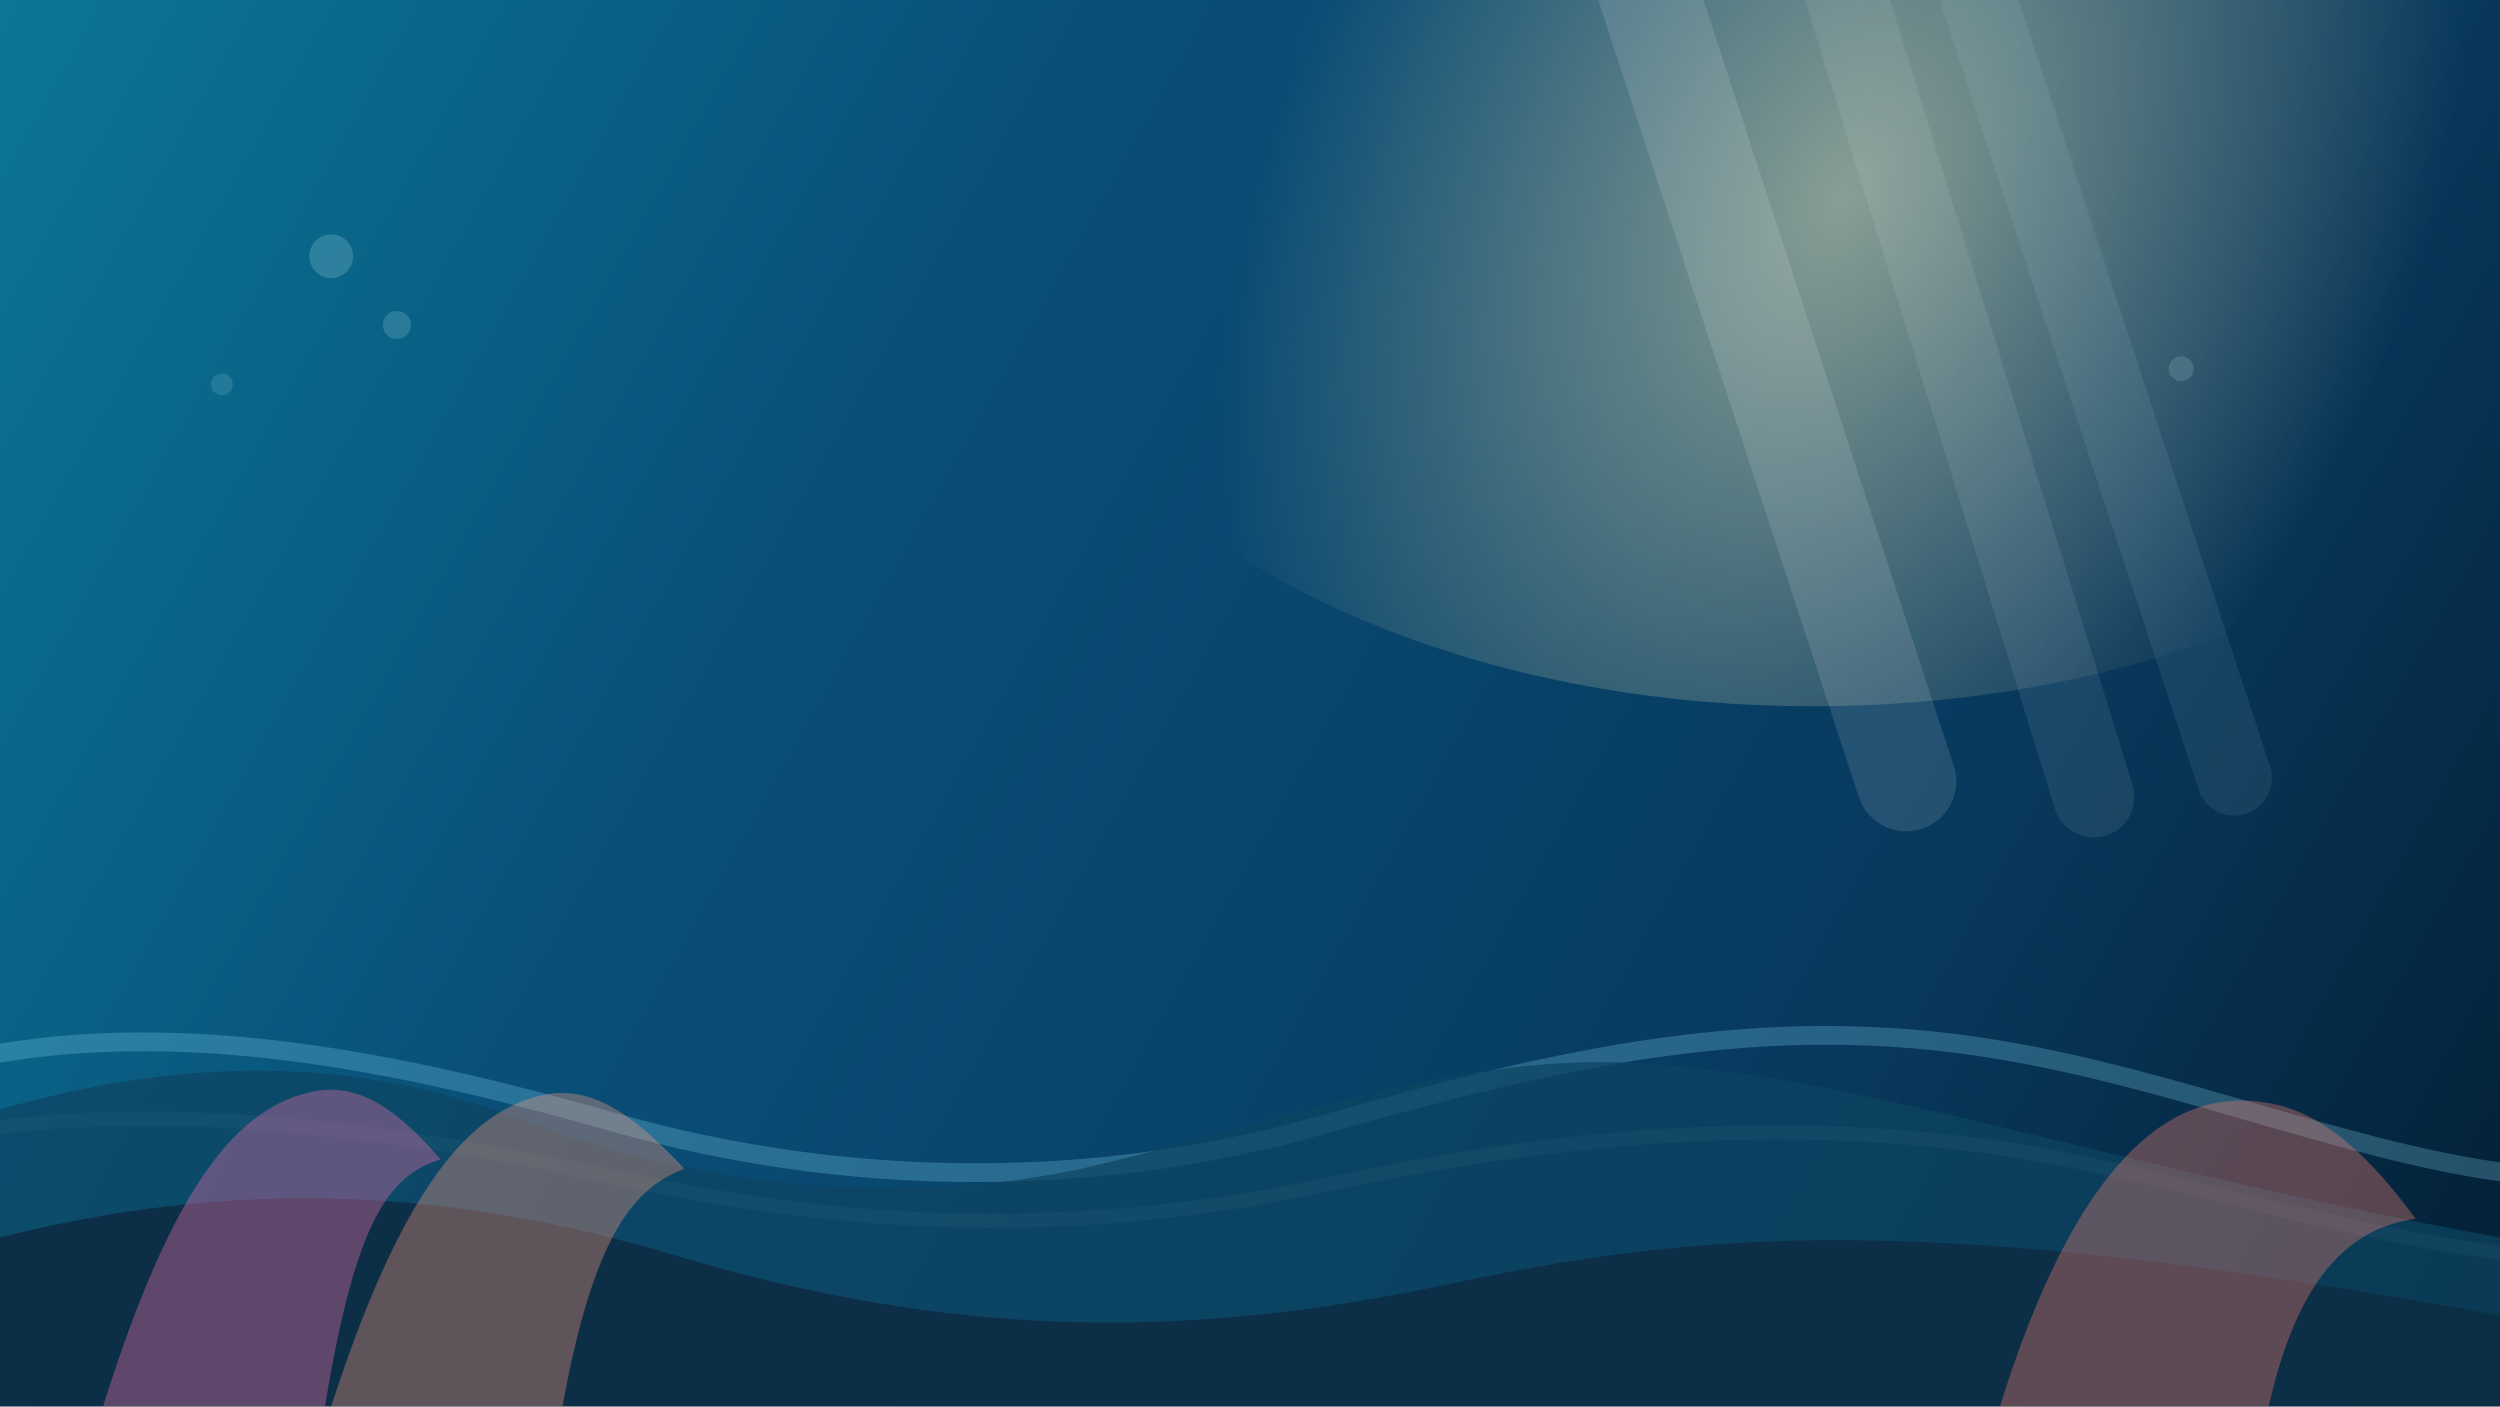
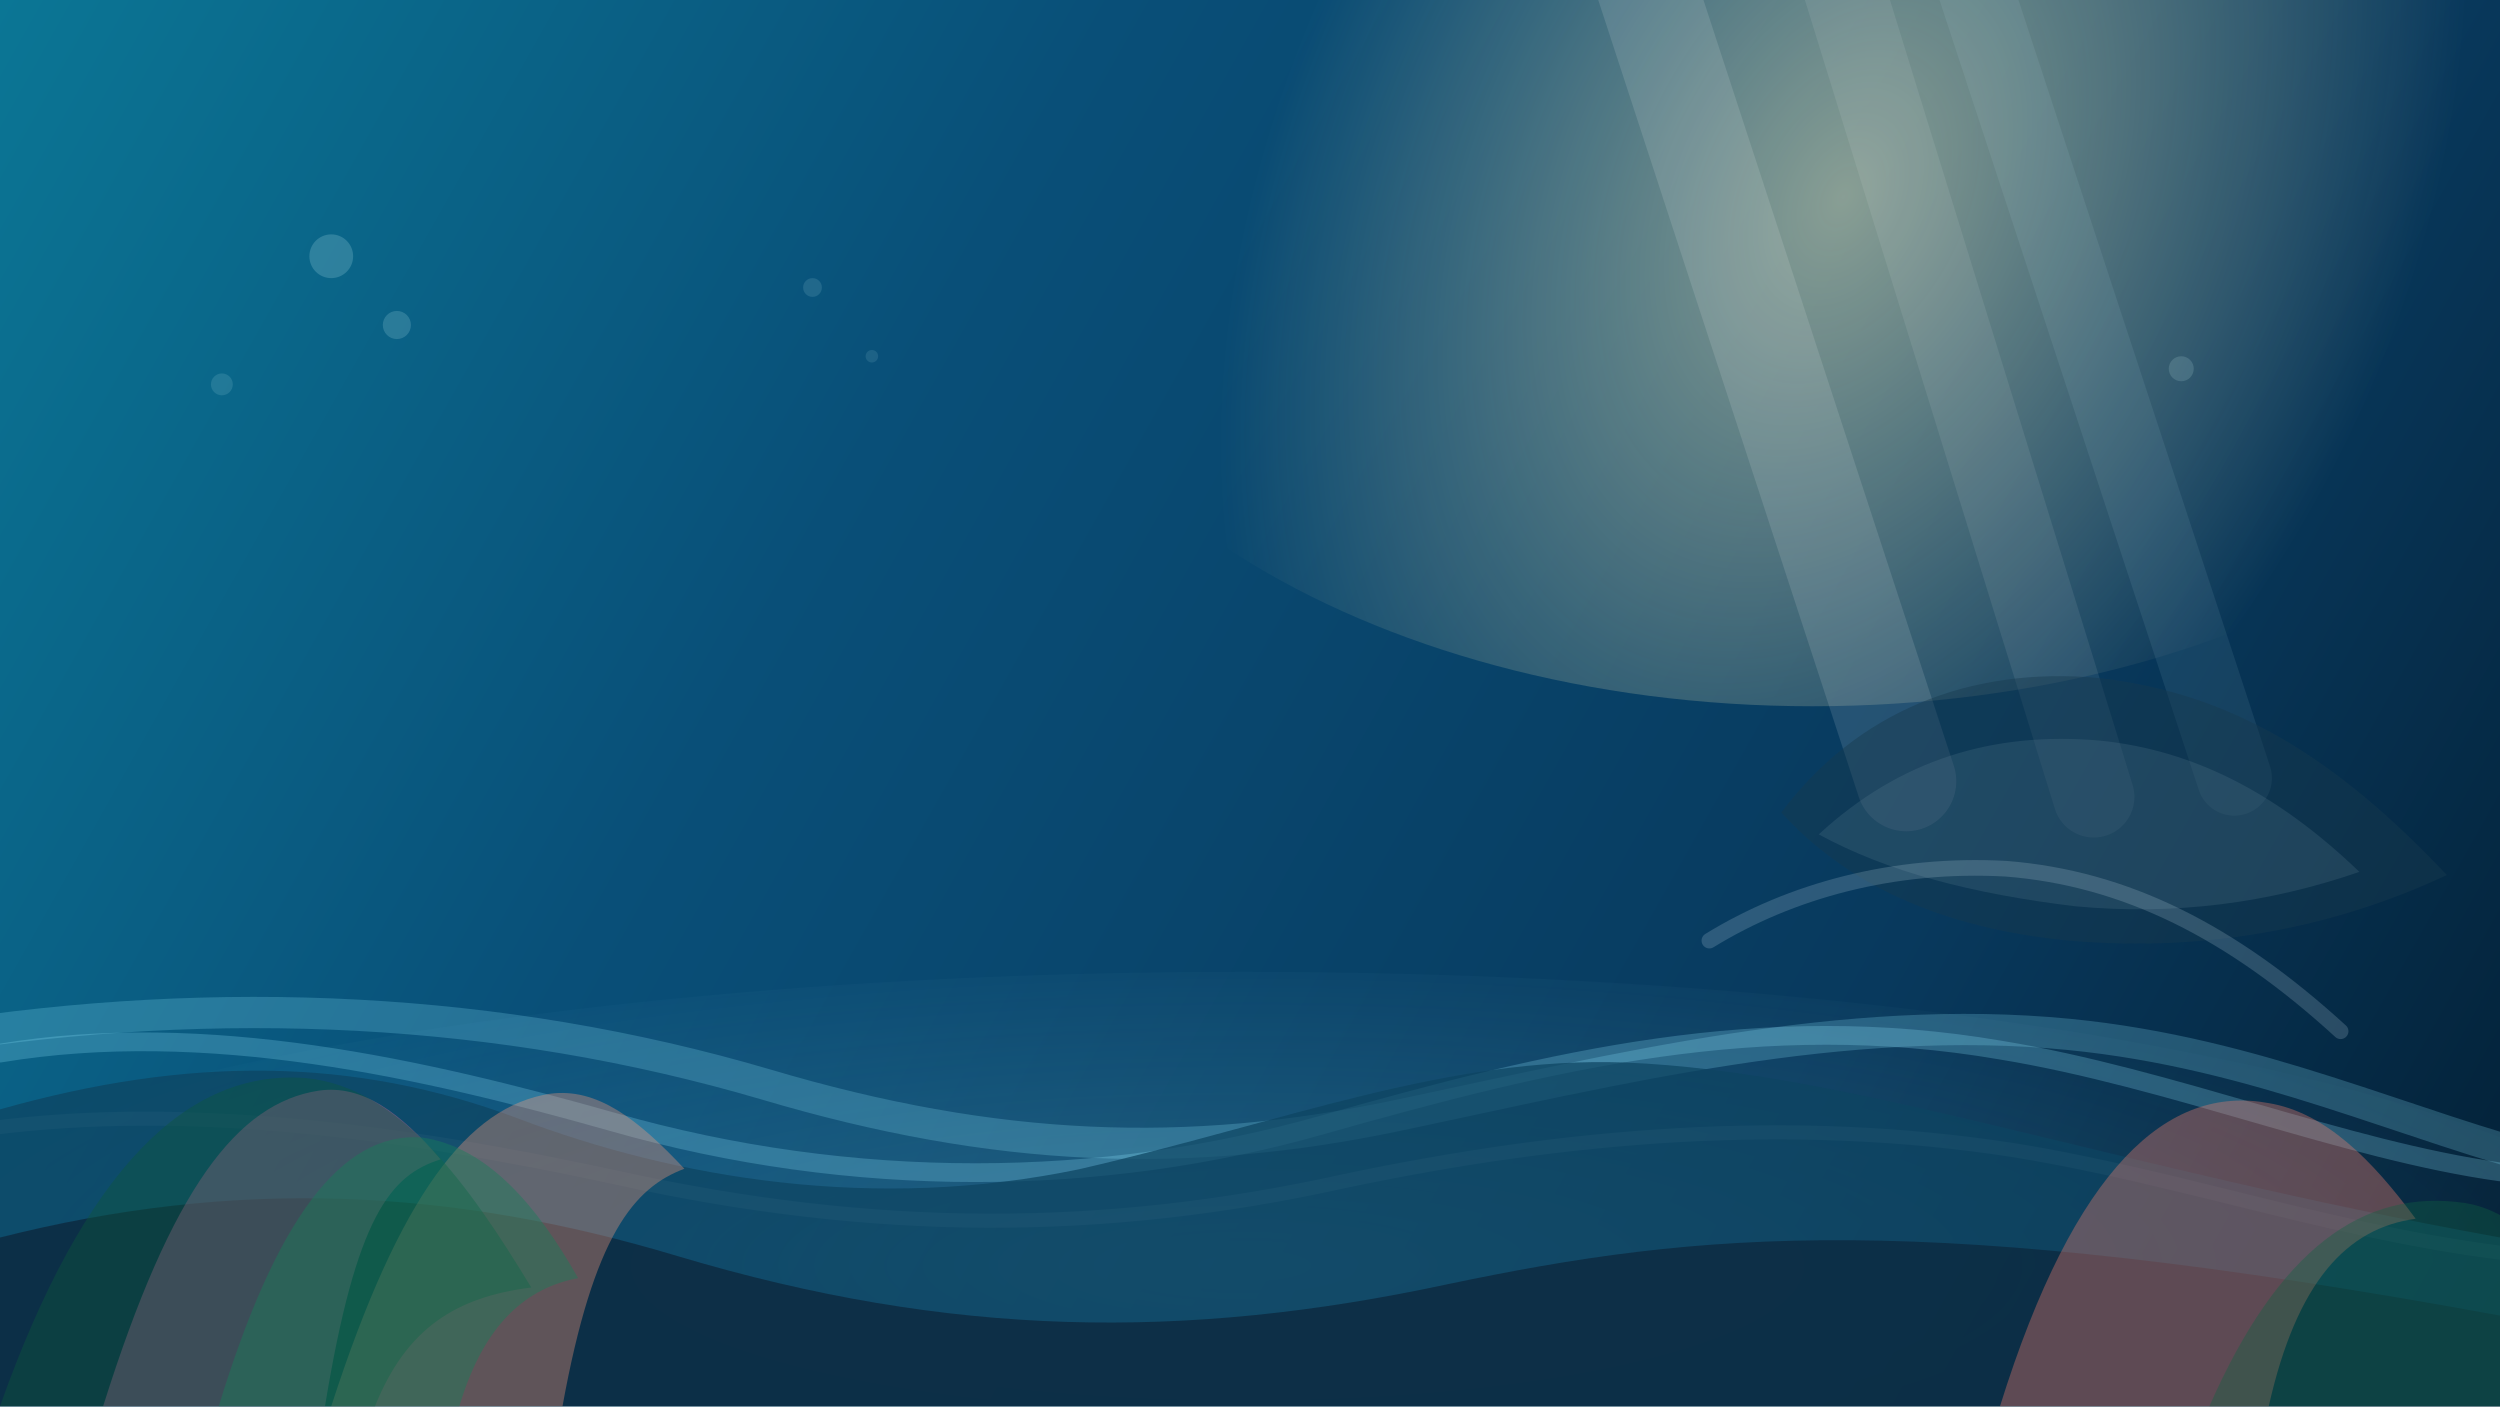
<svg xmlns="http://www.w3.org/2000/svg" width="1600" height="900" viewBox="0 0 1600 900" fill="none">
  <defs>
    <linearGradient id="sea-bg" x1="0" y1="0" x2="1600" y2="900" gradientUnits="userSpaceOnUse">
      <stop stop-color="#0b7695" />
      <stop offset="0.34" stop-color="#094f78" />
      <stop offset="0.74" stop-color="#08395d" />
      <stop offset="1" stop-color="#031f34" />
    </linearGradient>
    <radialGradient id="sea-light" cx="0" cy="0" r="1" gradientUnits="userSpaceOnUse" gradientTransform="translate(1180 126) rotate(116) scale(540 360)">
      <stop stop-color="#fff4be" stop-opacity="0.52" />
      <stop offset="1" stop-color="#fff4be" stop-opacity="0" />
    </radialGradient>
+     <radialGradient id="sea-floor-glow" cx="0" cy="0" r="1" gradientUnits="userSpaceOnUse" gradientTransform="translate(796 810) rotate(90) scale(220 920)">
+       <stop stop-color="#aaf6ff" stop-opacity="0.16" />
+       <stop offset="1" stop-color="#aaf6ff" stop-opacity="0" />
+     </radialGradient>
  </defs>
  <rect width="1600" height="900" fill="url(#sea-bg)" />
  <ellipse cx="1160" cy="122" rx="520" ry="330" fill="url(#sea-light)" />
+   <ellipse cx="796" cy="842" rx="940" ry="220" fill="url(#sea-floor-glow)" />
  <path d="M1050 -20L1220 500" stroke="#ffffff" stroke-opacity="0.12" stroke-width="64" stroke-linecap="round" />
  <path d="M1170 -40L1340 510" stroke="#ffffff" stroke-opacity="0.08" stroke-width="52" stroke-linecap="round" />
  <path d="M1260 -20L1430 498" stroke="#d1f8ff" stroke-opacity="0.08" stroke-width="48" stroke-linecap="round" />
+   <path d="M-40 664C140 636 320 644 490 694C638 738 760 742 894 714C1036 684 1180 648 1324 662C1446 674 1538 720 1640 746" stroke="#8de7ff" stroke-opacity="0.22" stroke-width="20" stroke-linecap="round" />
  <g opacity="0.24">
    <path d="M0 674C132 652 272 684 392 718C546 762 706 760 846 720C994 678 1128 646 1280 672C1390 690 1500 736 1600 750" stroke="#8fe6ff" stroke-width="12" stroke-linecap="round" />
    <path d="M-20 724C112 704 258 724 396 754C560 790 706 790 860 756C1002 726 1146 714 1288 736C1400 754 1502 792 1620 804" stroke="#d6fbff" stroke-opacity="0.52" stroke-width="9" stroke-linecap="round" />
  </g>
  <path d="M0 710C120 676 226 676 332 716C432 754 560 776 692 748C822 718 926 676 1040 680C1186 686 1346 746 1600 792V900H0V710Z" fill="#0d4462" fill-opacity="0.72" />
  <path d="M0 792C150 754 288 760 434 804C608 856 758 858 926 822C1088 788 1230 774 1600 842V900H0V792Z" fill="#0d2d44" fill-opacity="0.9" />
+   <path d="M1140 520C1188 456 1260 426 1344 434C1430 444 1496 486 1566 560C1498 592 1416 610 1324 602C1242 594 1182 566 1140 520Z" fill="#17394e" fill-opacity="0.44" />
+   <path d="M1164 534C1216 486 1276 468 1344 474C1404 480 1458 508 1510 558C1452 578 1392 586 1328 580C1262 572 1208 558 1164 534Z" fill="#7392a1" fill-opacity="0.18" />
+   <path d="M1094 602C1146 570 1212 552 1284 556C1360 562 1428 596 1498 660" stroke="#d5edf7" stroke-opacity="0.18" stroke-width="10" stroke-linecap="round" />
  <path d="M66 900C110 760 152 706 204 698C232 694 256 712 282 742C250 752 228 778 208 900H66Z" fill="#d16aa1" fill-opacity="0.42" />
  <path d="M212 900C256 764 300 708 352 700C382 696 408 716 438 748C406 760 380 790 360 900H212Z" fill="#ff9d7c" fill-opacity="0.34" />
+   <path d="M0 900C54 748 120 684 196 690C256 696 300 758 340 824C292 830 260 850 240 900H0Z" fill="#0d573c" fill-opacity="0.42" />
+   <path d="M140 900C176 782 218 724 270 728C312 734 344 772 370 818C338 824 310 846 294 900H140Z" fill="#17805a" fill-opacity="0.42" />
  <path d="M1280 900C1328 746 1388 694 1452 706C1488 712 1518 742 1546 780C1502 786 1470 820 1452 900H1280Z" fill="#f07e6c" fill-opacity="0.36" />
+   <path d="M1414 900C1458 800 1512 760 1578 770C1602 774 1620 790 1640 812V900H1414Z" fill="#116244" fill-opacity="0.38" />
  <circle cx="212" cy="164" r="14" fill="#d6fbff" fill-opacity="0.18" />
  <circle cx="254" cy="208" r="9" fill="#d6fbff" fill-opacity="0.16" />
  <circle cx="142" cy="246" r="7" fill="#d6fbff" fill-opacity="0.12" />
  <circle cx="1396" cy="236" r="8" fill="#d6fbff" fill-opacity="0.14" />
+   <circle cx="520" cy="184" r="6" fill="#d6fbff" fill-opacity="0.12" />
+   <circle cx="558" cy="228" r="4" fill="#d6fbff" fill-opacity="0.1" />
</svg>
